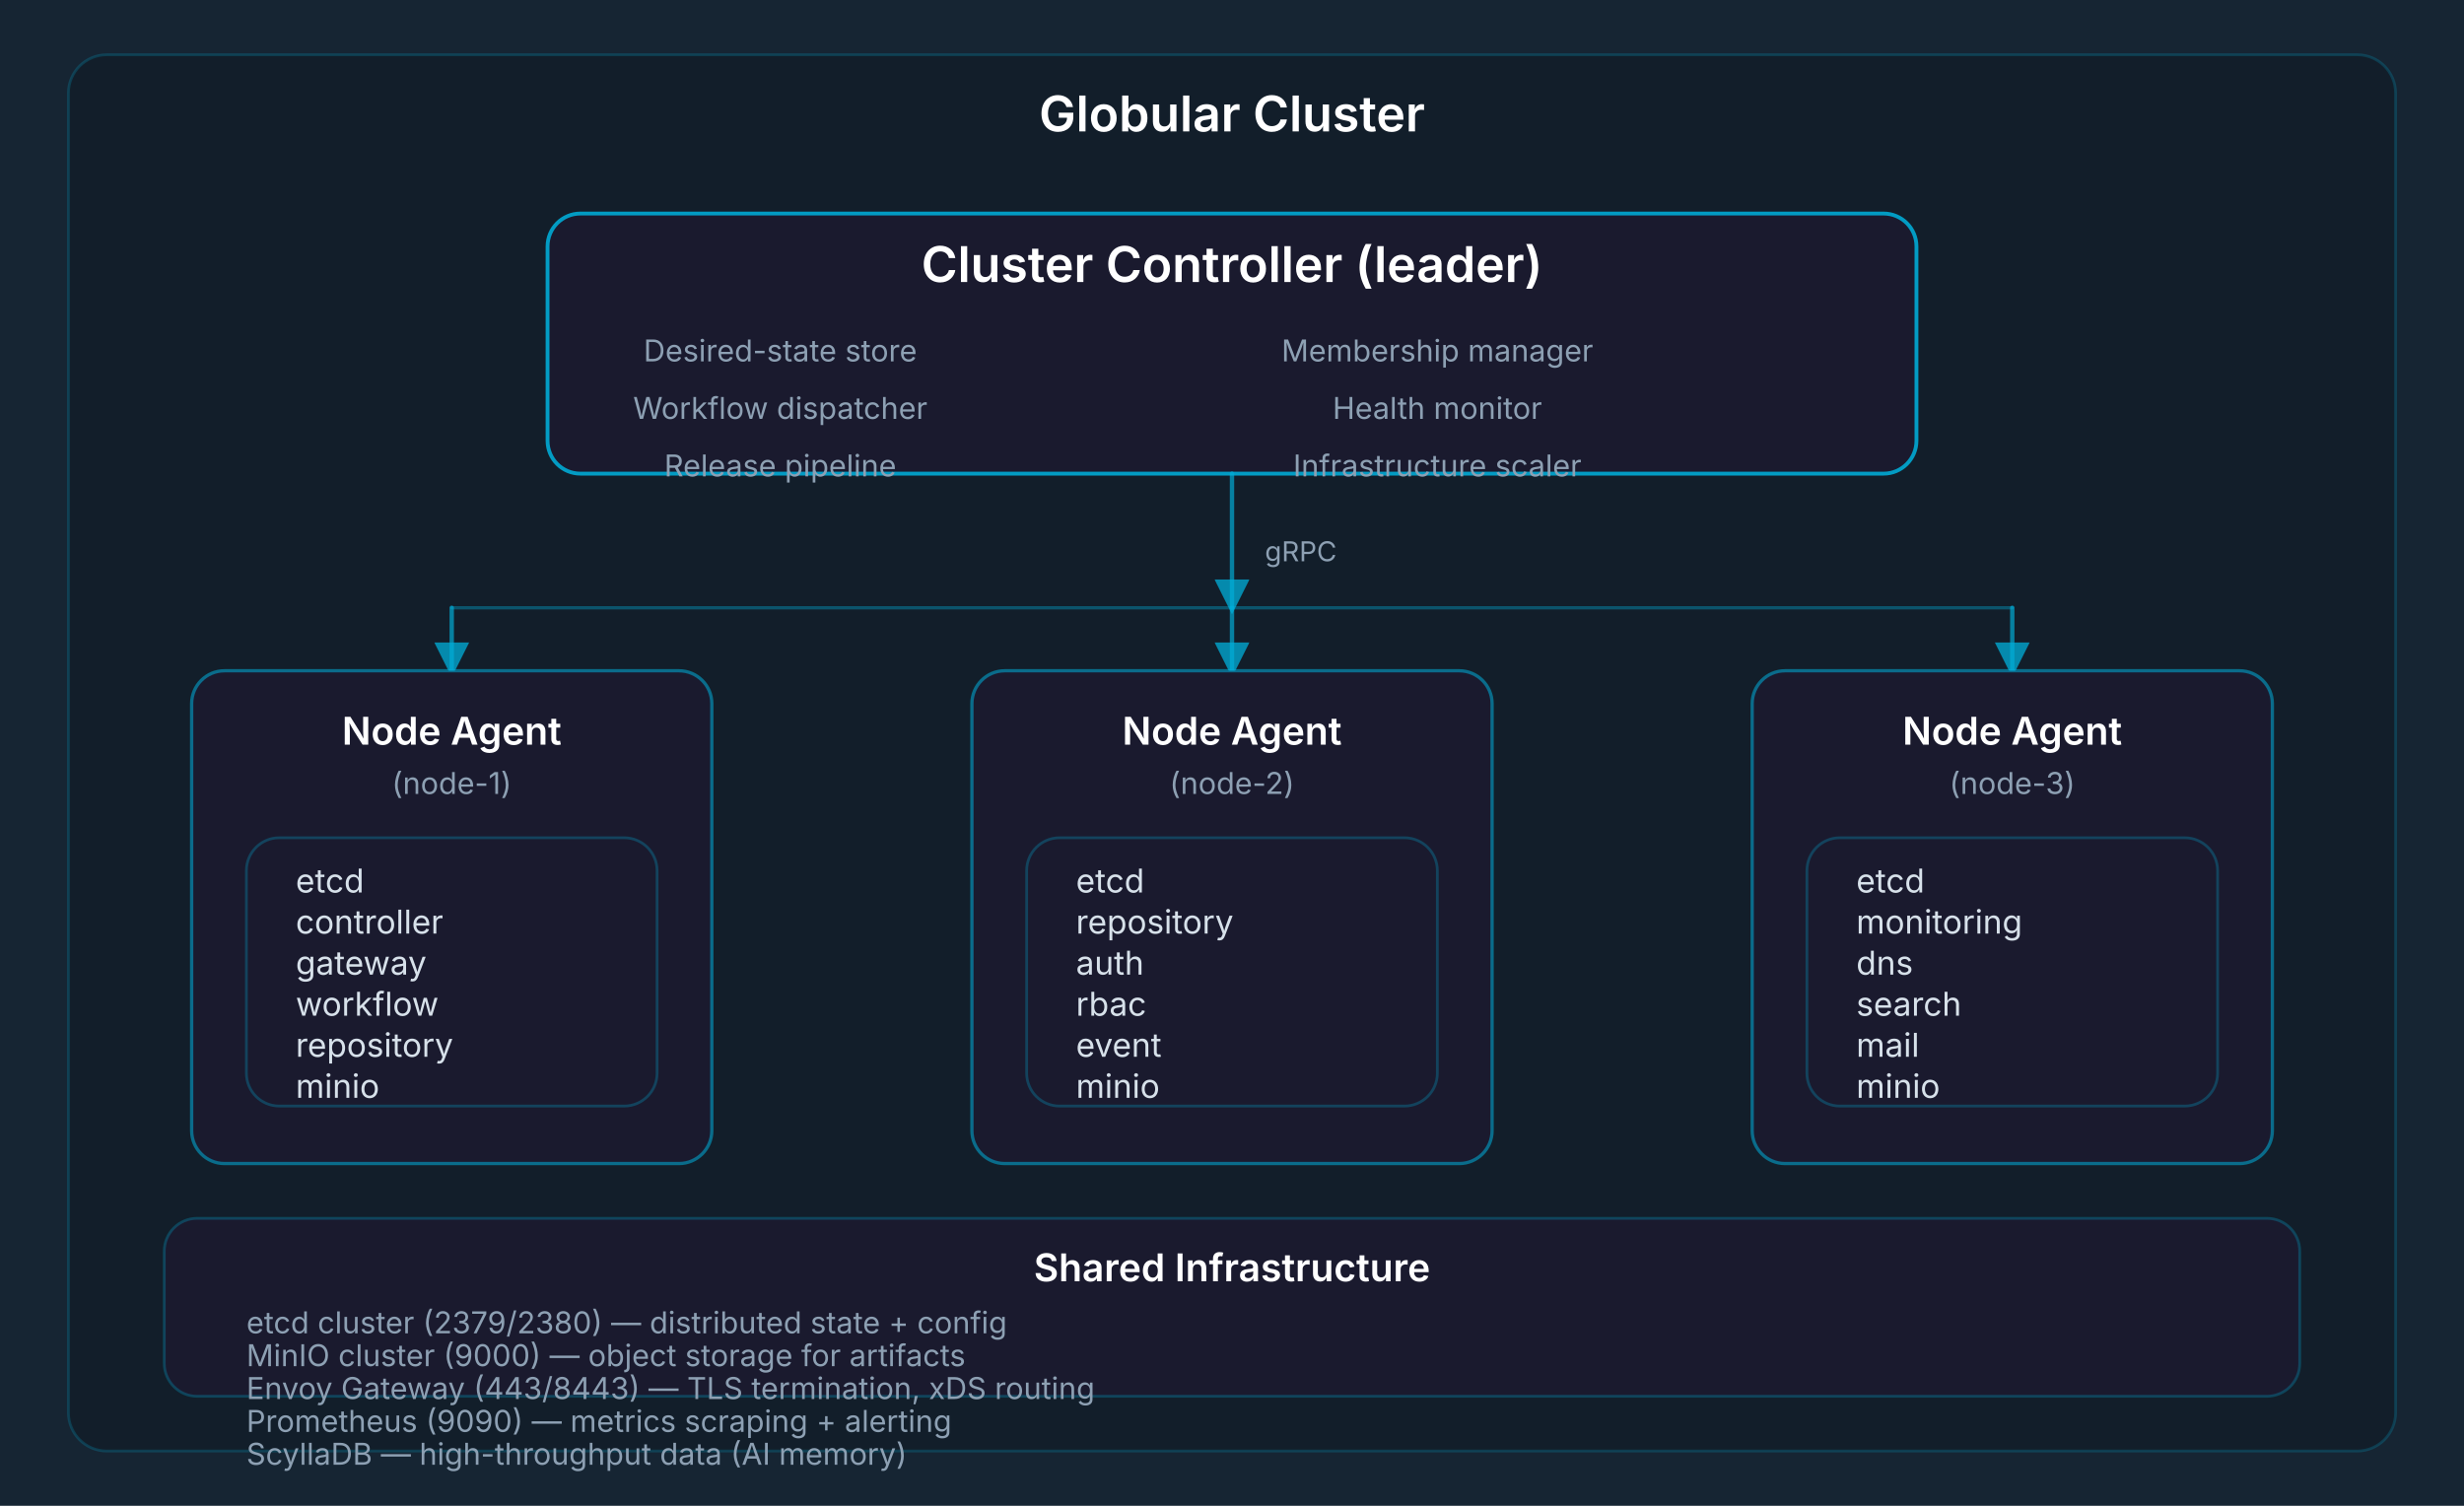
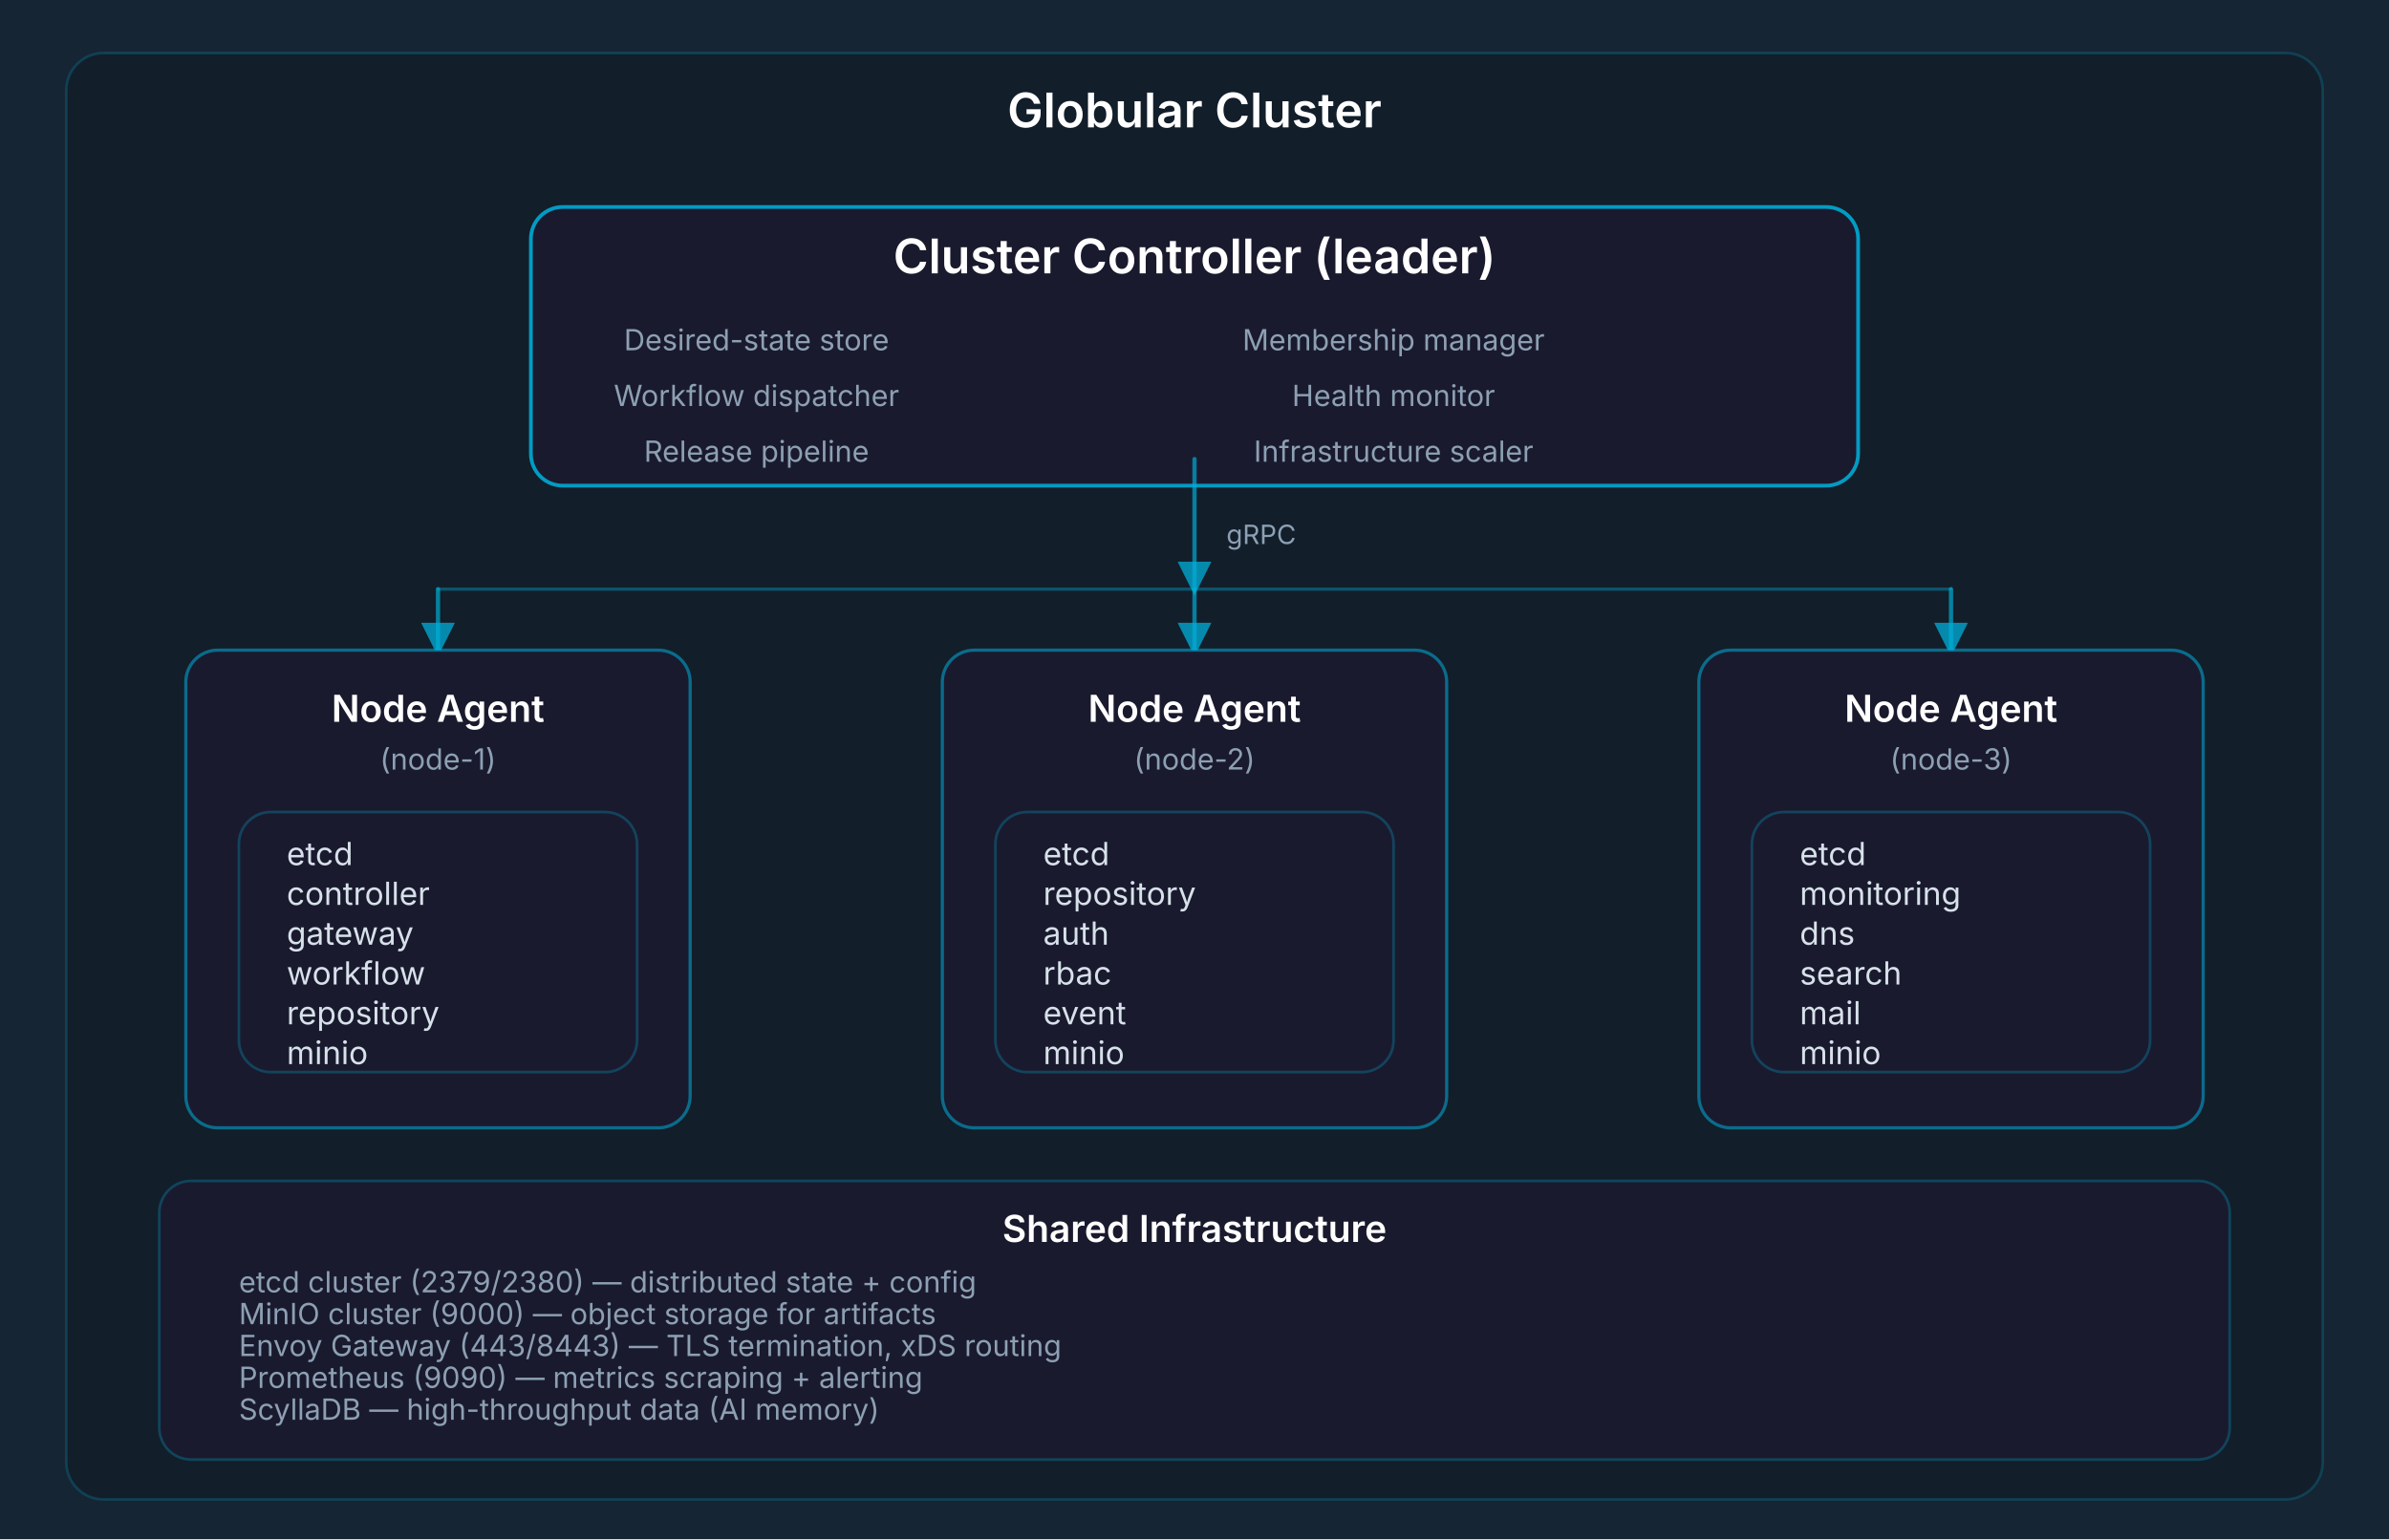
- <svg xmlns="http://www.w3.org/2000/svg" width="900" height="550" viewBox="0 0 900 550">
+ <svg xmlns="http://www.w3.org/2000/svg" width="900" height="580" viewBox="0 0 900 580">
  <defs>
    <style>
      .bg { fill: #162533; }
      .panel { fill: #1a1a2e; stroke: rgba(0,173,216,0.28); stroke-width: 1; rx: 12; }
      .panel-strong { fill: #1a1a2e; stroke: rgba(0,173,216,0.55); stroke-width: 1.2; rx: 12; }
      .panel-active { fill: #1a1a2e; stroke: rgba(0,173,216,0.88); stroke-width: 1.4; rx: 12; }
      .panel-dim { fill: rgba(26,26,46,0.78); stroke: rgba(0,173,216,0.18); stroke-width: 1; rx: 12; }
      .panel-success { fill: rgba(0,173,216,0.08); stroke: rgba(0,173,216,0.85); stroke-width: 1.4; rx: 12; }
      .panel-warn { fill: rgba(255,158,64,0.07); stroke: rgba(255,158,64,0.75); stroke-width: 1.4; rx: 12; }
      .panel-glow { fill: #1a1a2e; stroke: rgba(0,173,216,0.95); stroke-width: 1.4; rx: 12; filter: url(#glow); }
      .section { fill: rgba(15,25,35,0.55); stroke: rgba(0,173,216,0.22); stroke-width: 1; rx: 14; }
      .title { fill: #ffffff; font-family: Inter, Arial, sans-serif; font-weight: 600; font-size: 18px; }
      .subtitle { fill: #ffffff; font-family: Inter, Arial, sans-serif; font-weight: 600; font-size: 14px; }
      .text { fill: #d7e1ea; font-family: Inter, Arial, sans-serif; font-size: 12px; }
      .muted { fill: #8da0b3; font-family: Inter, Arial, sans-serif; font-size: 11px; }
      .tiny { fill: #8da0b3; font-family: Inter, Arial, sans-serif; font-size: 10px; }
      .state { fill: #ffffff; font-family: Inter, Arial, sans-serif; font-weight: 600; font-size: 13px; }
      .arrow { stroke: rgba(0,173,216,0.68); stroke-width: 1.6; fill: none; marker-end: url(#arrowhead); stroke-linecap: round; stroke-linejoin: round; }
      .arrow-thin { stroke: rgba(0,173,216,0.55); stroke-width: 1.2; fill: none; marker-end: url(#arrowheadSmall); stroke-linecap: round; stroke-linejoin: round; }
      .arrow-dashed { stroke-dasharray: 5 4; }
      .link { stroke: rgba(0,173,216,0.38); stroke-width: 1.2; fill: none; stroke-linecap: round; }
      .divider { stroke: rgba(0,173,216,0.18); stroke-width: 1; }
      .chip { fill: rgba(0,173,216,0.09); stroke: rgba(0,173,216,0.30); stroke-width: 1; rx: 8; }
      .pill { fill: #1a1a2e; stroke: rgba(0,173,216,0.38); stroke-width: 1.15; rx: 15; }
      .pill-strong { fill: #1a1a2e; stroke: rgba(0,173,216,0.92); stroke-width: 1.35; rx: 15; }
      .pill-dim { fill: rgba(26,26,46,0.74); stroke: rgba(0,173,216,0.18); stroke-width: 1.05; rx: 15; }
      .num { fill: #ffffff; font-family: Inter, Arial, sans-serif; font-weight: 700; font-size: 14px; text-anchor: middle; dominant-baseline: middle; }
    </style>
    <filter id="glow" x="-50%" y="-50%" width="200%" height="200%">
      <feGaussianBlur stdDeviation="6" result="blur" />
      <feMerge>
        <feMergeNode in="blur" />
        <feMergeNode in="SourceGraphic" />
      </feMerge>
    </filter>
    <marker id="arrowhead" markerWidth="8" markerHeight="8" refX="6.5" refY="4" orient="auto">
      <polygon points="0 0, 8 4, 0 8" fill="#00ADD8" opacity="0.75" />
    </marker>
    <marker id="arrowheadSmall" markerWidth="6" markerHeight="6" refX="5" refY="3" orient="auto">
      <polygon points="0 0, 6 3, 0 6" fill="#00ADD8" opacity="0.65" />
    </marker>
  </defs>
-   <rect width="900" height="550" class="bg" />
-   <rect x="25" y="20" width="850" height="510" class="section" />
+   <rect width="900" height="580" class="bg" />
+   <rect x="25" y="20" width="850" height="545" class="section" />
  <text x="450" y="48" text-anchor="middle" class="title">Globular Cluster</text>
-   <rect x="200" y="78" width="500" height="95" class="panel-active" />
+   <rect x="200" y="78" width="500" height="105" class="panel-active" />
  <text x="450" y="103" text-anchor="middle" class="title">Cluster Controller (leader)</text>
  <text x="285" y="132" text-anchor="middle" class="muted">Desired-state store</text>
  <text x="525" y="132" text-anchor="middle" class="muted">Membership manager</text>
  <text x="285" y="153" text-anchor="middle" class="muted">Workflow dispatcher</text>
  <text x="525" y="153" text-anchor="middle" class="muted">Health monitor</text>
  <text x="285" y="174" text-anchor="middle" class="muted">Release pipeline</text>
  <text x="525" y="174" text-anchor="middle" class="muted">Infrastructure scaler</text>
  <path d="M450 173 L450 222" class="arrow" />
  <text x="462" y="205" class="tiny">gRPC</text>
  <path d="M450 222 L165 222" class="link" />
  <path d="M450 222 L450 222" class="link" />
  <path d="M450 222 L735 222" class="link" />
  <path d="M165 222 L165 245" class="arrow" />
  <path d="M450 222 L450 245" class="arrow" />
  <path d="M735 222 L735 245" class="arrow" />
  <rect x="70" y="245" width="190" height="180" class="panel-strong" />
  <text x="165" y="272" text-anchor="middle" class="subtitle">Node Agent</text>
  <text x="165" y="290" text-anchor="middle" class="muted">(node-1)</text>
  <rect x="90" y="306" width="150" height="98" class="panel" />
  <text x="108" y="326" class="text">etcd</text>
  <text x="108" y="341" class="text">controller</text>
  <text x="108" y="356" class="text">gateway</text>
  <text x="108" y="371" class="text">workflow</text>
  <text x="108" y="386" class="text">repository</text>
  <text x="108" y="401" class="text">minio</text>
  <rect x="355" y="245" width="190" height="180" class="panel-strong" />
  <text x="450" y="272" text-anchor="middle" class="subtitle">Node Agent</text>
  <text x="450" y="290" text-anchor="middle" class="muted">(node-2)</text>
  <rect x="375" y="306" width="150" height="98" class="panel" />
  <text x="393" y="326" class="text">etcd</text>
  <text x="393" y="341" class="text">repository</text>
  <text x="393" y="356" class="text">auth</text>
  <text x="393" y="371" class="text">rbac</text>
  <text x="393" y="386" class="text">event</text>
  <text x="393" y="401" class="text">minio</text>
  <rect x="640" y="245" width="190" height="180" class="panel-strong" />
  <text x="735" y="272" text-anchor="middle" class="subtitle">Node Agent</text>
  <text x="735" y="290" text-anchor="middle" class="muted">(node-3)</text>
  <rect x="660" y="306" width="150" height="98" class="panel" />
  <text x="678" y="326" class="text">etcd</text>
  <text x="678" y="341" class="text">monitoring</text>
  <text x="678" y="356" class="text">dns</text>
  <text x="678" y="371" class="text">search</text>
  <text x="678" y="386" class="text">mail</text>
  <text x="678" y="401" class="text">minio</text>
-   <rect x="60" y="445" width="780" height="65" class="panel" />
+   <rect x="60" y="445" width="780" height="105" class="panel" />
  <text x="450" y="468" text-anchor="middle" class="subtitle">Shared Infrastructure</text>
  <text x="90" y="487" class="muted">etcd cluster (2379/2380)  — distributed state + config</text>
  <text x="90" y="499" class="muted">MinIO cluster (9000)      — object storage for artifacts</text>
  <text x="90" y="511" class="muted">Envoy Gateway (443/8443)  — TLS termination, xDS routing</text>
  <text x="90" y="523" class="muted">Prometheus (9090)         — metrics scraping + alerting</text>
  <text x="90" y="535" class="muted">ScyllaDB                  — high-throughput data (AI memory)</text>
</svg>
